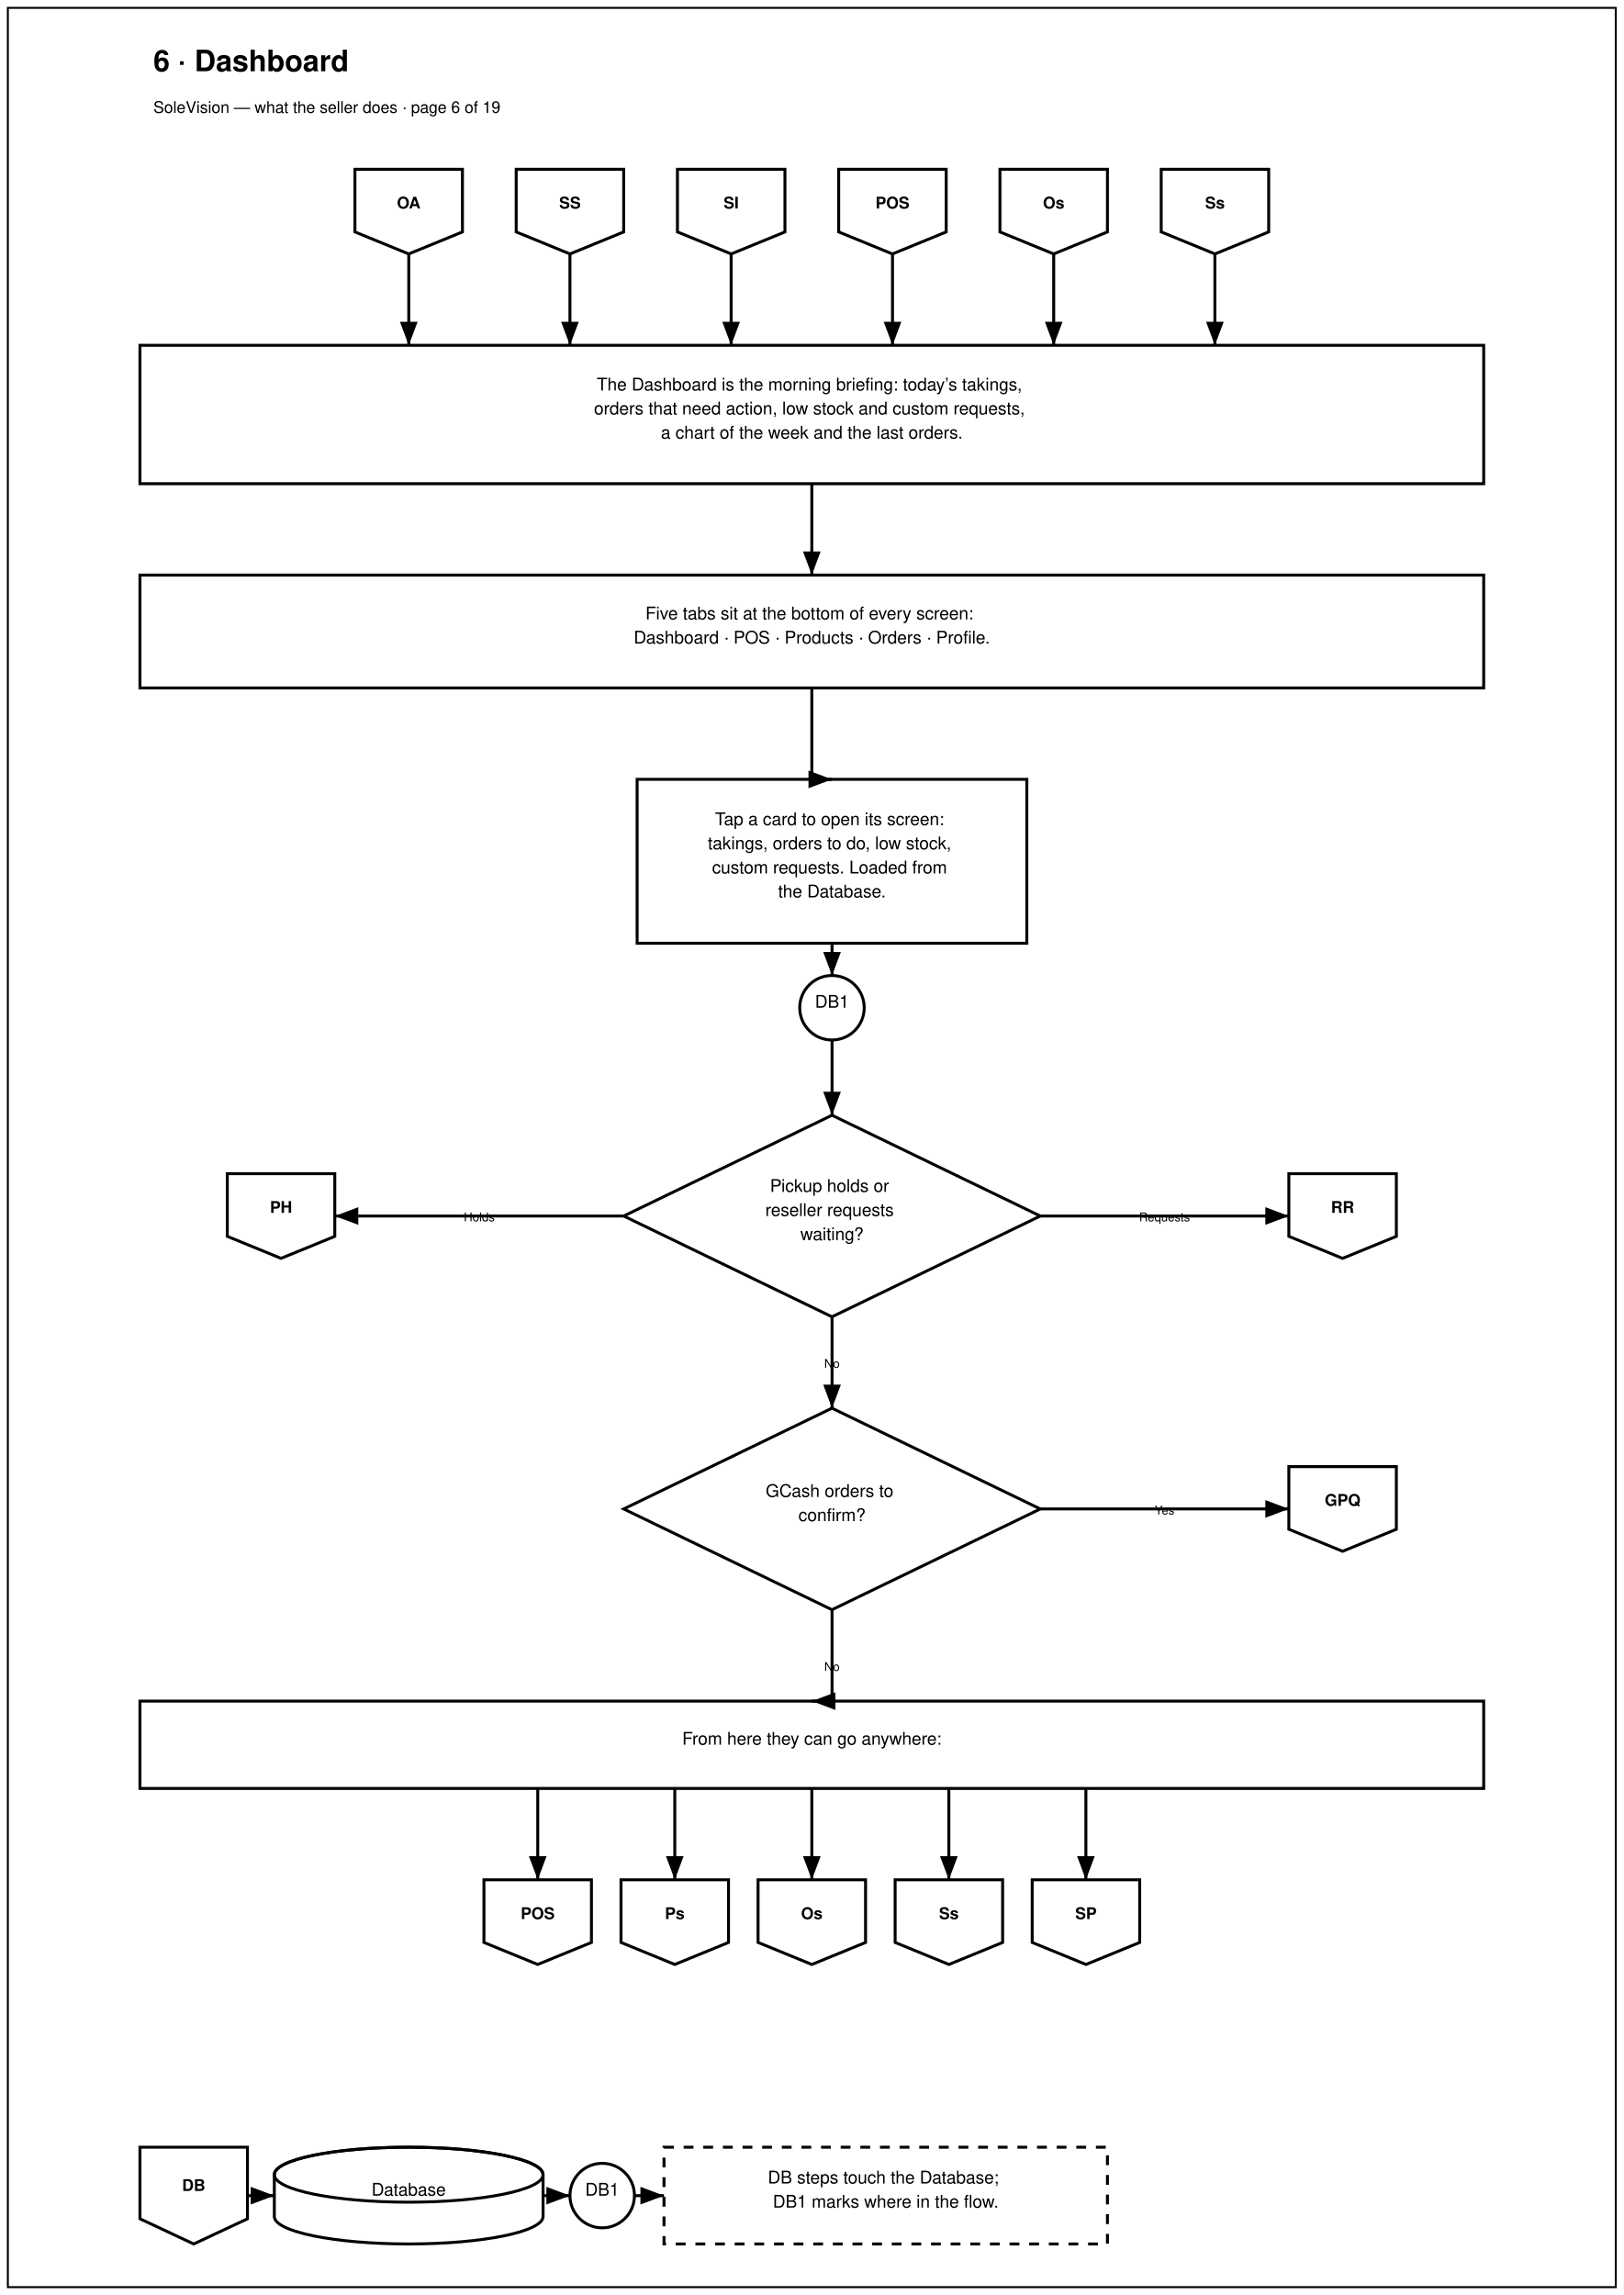
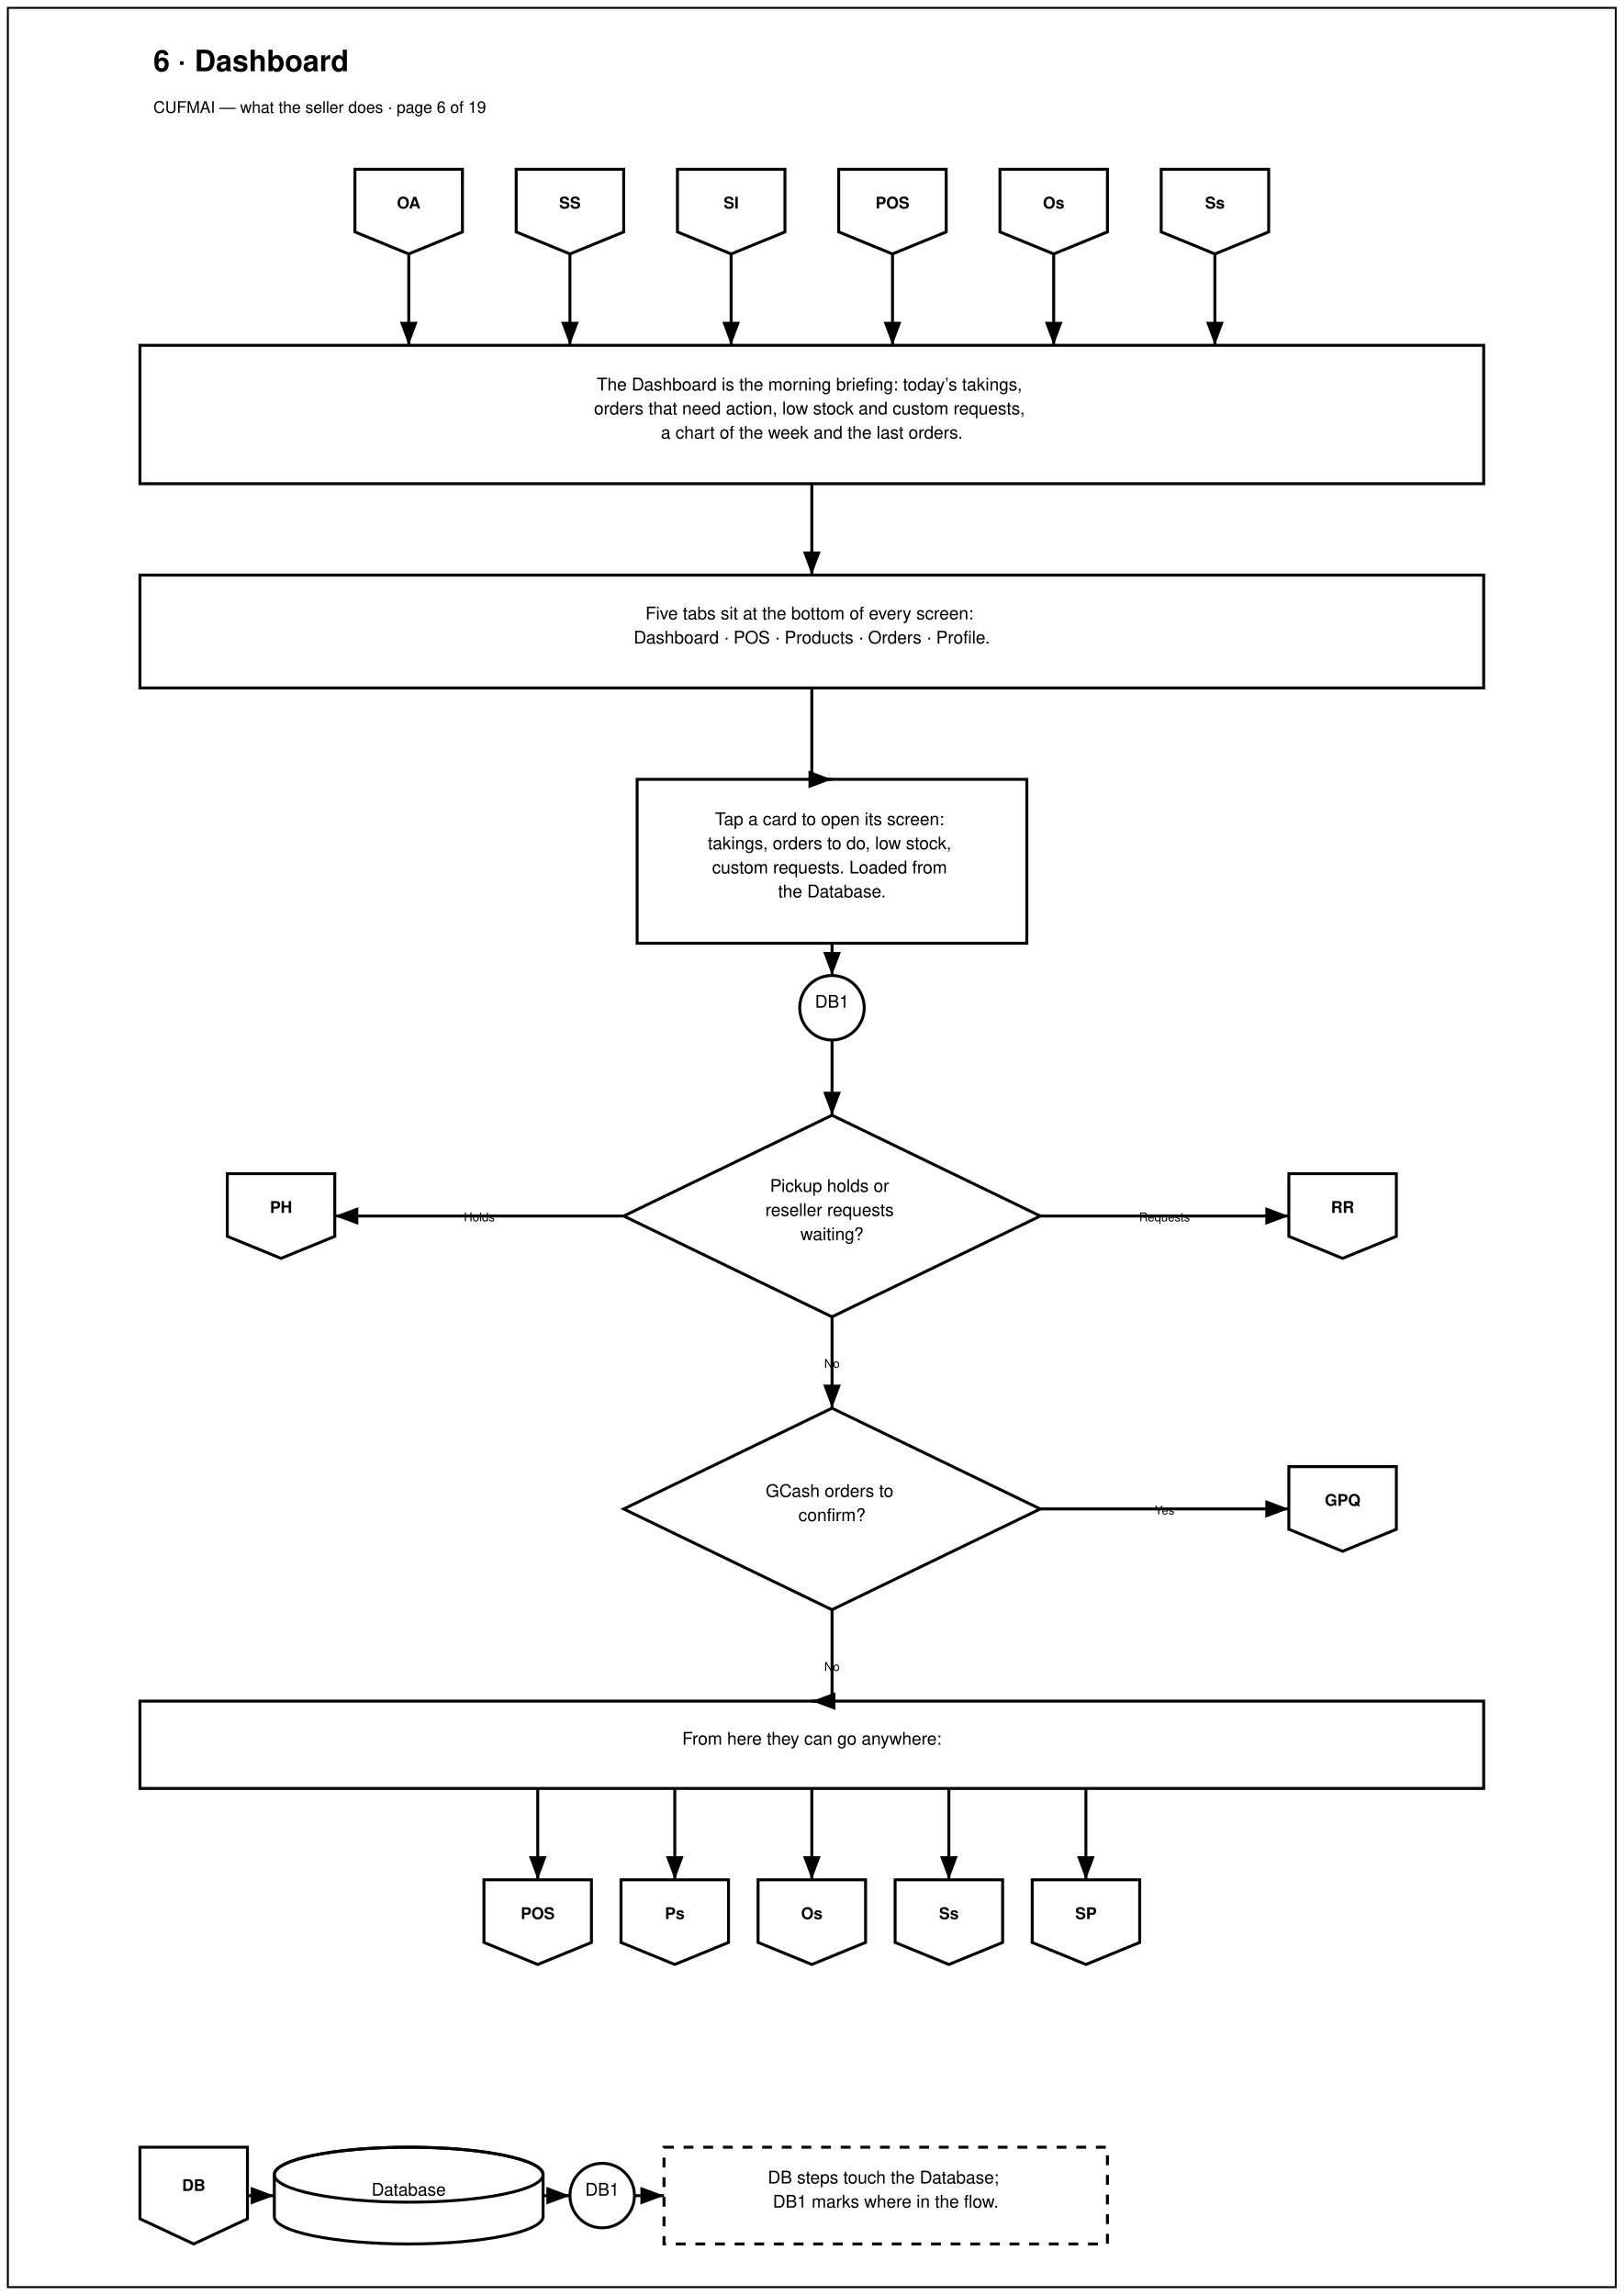
<svg xmlns="http://www.w3.org/2000/svg" width="827" height="1169" viewBox="0 0 827 1169">
  <rect x="0" y="0" width="827" height="1169" fill="#FFFFFF" />
  <defs>
    <marker id="arrow" markerWidth="10" markerHeight="10" refX="8" refY="3" orient="auto" markerUnits="strokeWidth">
      <path d="M0,0 L8,3 L0,6 z" fill="#000000" />
    </marker>
  </defs>
  <rect x="4" y="4" width="819" height="1161" fill="none" stroke="#000000" stroke-width="1" />
  <text font-family="Helvetica, Arial, sans-serif" font-size="15.058" font-weight="bold" fill="#000000" text-anchor="start">
    <tspan x="78.126" y="36.3">6 · Dashboard</tspan>
  </text>
  <text font-family="Helvetica, Arial, sans-serif" font-size="8.213" fill="#000000" text-anchor="start">
-     <tspan x="78.126" y="57.5">SoleVision — what the seller does · page 6 of 19</tspan>
+     <tspan x="78.126" y="57.5">CUFMAI — what the seller does · page 6 of 19</tspan>
  </text>
  <polyline points="208.2,129.3 208.2,175.9 208.2,175.9" fill="none" stroke="#000000" stroke-width="1.5" marker-end="url(#arrow)" />
  <polyline points="290.3,129.3 290.3,175.9" fill="none" stroke="#000000" stroke-width="1.5" marker-end="url(#arrow)" />
  <polyline points="372.4,129.3 372.4,175.9 372.4,175.9" fill="none" stroke="#000000" stroke-width="1.5" marker-end="url(#arrow)" />
  <polyline points="454.6,129.3 454.6,175.9 454.6,175.9" fill="none" stroke="#000000" stroke-width="1.5" marker-end="url(#arrow)" />
  <polyline points="536.7,129.3 536.7,175.9 536.7,175.9" fill="none" stroke="#000000" stroke-width="1.5" marker-end="url(#arrow)" />
  <polyline points="618.8,129.3 618.8,175.9" fill="none" stroke="#000000" stroke-width="1.5" marker-end="url(#arrow)" />
  <polyline points="413.5,246.4 413.5,292.9" fill="none" stroke="#000000" stroke-width="1.5" marker-end="url(#arrow)" />
  <polyline points="413.5,350.4 413.5,397.0 423.8,397.0" fill="none" stroke="#000000" stroke-width="1.5" marker-end="url(#arrow)" />
  <polyline points="423.8,480.5 423.8,496.9 423.8,496.9" fill="none" stroke="#000000" stroke-width="1.5" marker-end="url(#arrow)" />
  <polyline points="423.8,529.7 423.8,568.1" fill="none" stroke="#000000" stroke-width="1.5" marker-end="url(#arrow)" />
  <polyline points="317.7,619.4 170.5,619.4" fill="none" stroke="#000000" stroke-width="1.5" marker-end="url(#arrow)" />
  <polyline points="529.9,619.4 656.5,619.4" fill="none" stroke="#000000" stroke-width="1.5" marker-end="url(#arrow)" />
  <polyline points="423.8,670.7 423.8,717.3" fill="none" stroke="#000000" stroke-width="1.5" marker-end="url(#arrow)" />
  <polyline points="529.9,768.6 656.5,768.6" fill="none" stroke="#000000" stroke-width="1.5" marker-end="url(#arrow)" />
  <polyline points="423.8,819.9 423.8,866.5 413.5,866.5" fill="none" stroke="#000000" stroke-width="1.5" marker-end="url(#arrow)" />
  <polyline points="273.9,911.0 273.9,957.5" fill="none" stroke="#000000" stroke-width="1.5" marker-end="url(#arrow)" />
  <polyline points="343.7,911.0 343.7,957.5" fill="none" stroke="#000000" stroke-width="1.5" marker-end="url(#arrow)" />
  <polyline points="413.5,911.0 413.5,957.5" fill="none" stroke="#000000" stroke-width="1.5" marker-end="url(#arrow)" />
  <polyline points="483.3,911.0 483.3,957.5" fill="none" stroke="#000000" stroke-width="1.5" marker-end="url(#arrow)" />
  <polyline points="553.1,911.0 553.1,957.5" fill="none" stroke="#000000" stroke-width="1.5" marker-end="url(#arrow)" />
  <polyline points="126.0,1118.4 139.7,1118.4" fill="none" stroke="#000000" stroke-width="1.5" marker-end="url(#arrow)" />
  <polyline points="276.6,1118.4 290.3,1118.4 290.3,1118.4" fill="none" stroke="#000000" stroke-width="1.5" marker-end="url(#arrow)" />
  <polyline points="323.2,1118.4 338.2,1118.4 338.2,1118.4" fill="none" stroke="#000000" stroke-width="1.5" marker-end="url(#arrow)" />
  <text font-family="Helvetica, Arial, sans-serif" font-size="6.16" fill="#000000" text-anchor="middle">
    <tspan x="244.102" y="622.1">Holds</tspan>
  </text>
  <text font-family="Helvetica, Arial, sans-serif" font-size="6.16" fill="#000000" text-anchor="middle">
    <tspan x="593.165" y="622.1">Requests</tspan>
  </text>
  <text font-family="Helvetica, Arial, sans-serif" font-size="6.16" fill="#000000" text-anchor="middle">
    <tspan x="423.767" y="696.7">No</tspan>
  </text>
  <text font-family="Helvetica, Arial, sans-serif" font-size="6.16" fill="#000000" text-anchor="middle">
    <tspan x="593.165" y="771.4">Yes</tspan>
  </text>
  <text font-family="Helvetica, Arial, sans-serif" font-size="6.16" fill="#000000" text-anchor="middle">
    <tspan x="423.767" y="851.1">No</tspan>
  </text>
  <polygon points="180.792,86.23 235.547,86.23 235.547,118.139 208.169,129.35 180.792,118.139" fill="none" stroke="#000000" stroke-width="1.5" />
  <text font-family="Helvetica, Arial, sans-serif" font-size="8.213" font-weight="bold" fill="#000000" text-anchor="middle">
    <tspan x="208.169" y="106.2">OA</tspan>
  </text>
  <polygon points="262.924,86.23 317.679,86.23 317.679,118.139 290.301,129.35 262.924,118.139" fill="none" stroke="#000000" stroke-width="1.5" />
  <text font-family="Helvetica, Arial, sans-serif" font-size="8.213" font-weight="bold" fill="#000000" text-anchor="middle">
    <tspan x="290.301" y="106.2">SS</tspan>
  </text>
  <polygon points="345.056,86.23 399.811,86.23 399.811,118.139 372.434,129.35 345.056,118.139" fill="none" stroke="#000000" stroke-width="1.5" />
  <text font-family="Helvetica, Arial, sans-serif" font-size="8.213" font-weight="bold" fill="#000000" text-anchor="middle">
    <tspan x="372.434" y="106.2">SI</tspan>
  </text>
  <polygon points="427.189,86.23 481.944,86.23 481.944,118.139 454.566,129.35 427.189,118.139" fill="none" stroke="#000000" stroke-width="1.5" />
  <text font-family="Helvetica, Arial, sans-serif" font-size="8.213" font-weight="bold" fill="#000000" text-anchor="middle">
    <tspan x="454.566" y="106.2">POS</tspan>
  </text>
  <polygon points="509.321,86.23 564.076,86.23 564.076,118.139 536.699,129.35 509.321,118.139" fill="none" stroke="#000000" stroke-width="1.5" />
  <text font-family="Helvetica, Arial, sans-serif" font-size="8.213" font-weight="bold" fill="#000000" text-anchor="middle">
    <tspan x="536.699" y="106.2">Os</tspan>
  </text>
  <polygon points="591.453,86.23 646.208,86.23 646.208,118.139 618.831,129.35 591.453,118.139" fill="none" stroke="#000000" stroke-width="1.5" />
  <text font-family="Helvetica, Arial, sans-serif" font-size="8.213" font-weight="bold" fill="#000000" text-anchor="middle">
    <tspan x="618.831" y="106.2">Ss</tspan>
  </text>
  <rect x="71.282" y="175.892" width="684.436" height="70.497" rx="0" fill="none" stroke="#000000" stroke-width="1.5" />
  <text font-family="Helvetica, Arial, sans-serif" font-size="8.898" fill="#000000" text-anchor="middle">
    <tspan x="413.5" y="198.9">The Dashboard is the morning briefing: today’s takings,</tspan>
    <tspan x="413.5" y="211.1">orders that need action, low stock and custom requests,</tspan>
    <tspan x="413.5" y="223.4">a chart of the week and the last orders.</tspan>
  </text>
  <rect x="71.282" y="292.93" width="684.436" height="57.493" rx="0" fill="none" stroke="#000000" stroke-width="1.5" />
  <text font-family="Helvetica, Arial, sans-serif" font-size="8.898" fill="#000000" text-anchor="middle">
    <tspan x="413.5" y="315.5">Five tabs sit at the bottom of every screen:</tspan>
    <tspan x="413.5" y="327.8">Dashboard · POS · Products · Orders · Profile.</tspan>
  </text>
  <rect x="324.523" y="396.964" width="198.487" height="83.501" rx="0" fill="none" stroke="#000000" stroke-width="1.5" />
  <text font-family="Helvetica, Arial, sans-serif" font-size="8.898" fill="#000000" text-anchor="middle">
    <tspan x="423.767" y="420.3">Tap a card to open its screen:</tspan>
    <tspan x="423.767" y="432.6">takings, orders to do, low stock,</tspan>
    <tspan x="423.767" y="444.9">custom requests. Loaded from</tspan>
    <tspan x="423.767" y="457.1">the Database.</tspan>
  </text>
  <circle cx="423.767" cy="513.319" r="16.426" fill="none" stroke="#000000" stroke-width="1.5" />
  <text font-family="Helvetica, Arial, sans-serif" font-size="8.898" fill="#000000" text-anchor="middle">
    <tspan x="423.767" y="513.3">DB1</tspan>
  </text>
  <polygon points="423.767,568.074 529.854,619.406 423.767,670.739 317.679,619.406" fill="none" stroke="#000000" stroke-width="1.5" />
  <text font-family="Helvetica, Arial, sans-serif" font-size="8.898" fill="#000000" text-anchor="middle">
    <tspan x="423.767" y="607.1">Pickup holds or</tspan>
    <tspan x="423.767" y="619.4">reseller requests</tspan>
    <tspan x="423.767" y="631.7">waiting?</tspan>
  </text>
  <polygon points="115.77,597.847 170.525,597.847 170.525,629.755 143.148,640.966 115.77,629.755" fill="none" stroke="#000000" stroke-width="1.5" />
  <text font-family="Helvetica, Arial, sans-serif" font-size="8.213" font-weight="bold" fill="#000000" text-anchor="middle">
    <tspan x="143.148" y="617.8">PH</tspan>
  </text>
  <polygon points="656.475,597.847 711.23,597.847 711.23,629.755 683.852,640.966 656.475,629.755" fill="none" stroke="#000000" stroke-width="1.5" />
  <text font-family="Helvetica, Arial, sans-serif" font-size="8.213" font-weight="bold" fill="#000000" text-anchor="middle">
    <tspan x="683.852" y="617.8">RR</tspan>
  </text>
  <polygon points="423.767,717.281 529.854,768.613 423.767,819.946 317.679,768.613" fill="none" stroke="#000000" stroke-width="1.5" />
  <text font-family="Helvetica, Arial, sans-serif" font-size="8.898" fill="#000000" text-anchor="middle">
    <tspan x="423.767" y="762.5">GCash orders to</tspan>
    <tspan x="423.767" y="774.8">confirm?</tspan>
  </text>
  <polygon points="656.475,747.054 711.23,747.054 711.23,778.962 683.852,790.173 656.475,778.962" fill="none" stroke="#000000" stroke-width="1.5" />
  <text font-family="Helvetica, Arial, sans-serif" font-size="8.213" font-weight="bold" fill="#000000" text-anchor="middle">
    <tspan x="683.852" y="767.0">GPQ</tspan>
  </text>
  <rect x="71.282" y="866.488" width="684.436" height="44.488" rx="0" fill="none" stroke="#000000" stroke-width="1.5" />
  <text font-family="Helvetica, Arial, sans-serif" font-size="8.898" fill="#000000" text-anchor="middle">
    <tspan x="413.5" y="888.7">From here they can go anywhere:</tspan>
  </text>
  <polygon points="246.498,957.518 301.252,957.518 301.252,989.426 273.875,1000.637 246.498,989.426" fill="none" stroke="#000000" stroke-width="1.5" />
  <text font-family="Helvetica, Arial, sans-serif" font-size="8.213" font-weight="bold" fill="#000000" text-anchor="middle">
    <tspan x="273.875" y="977.5">POS</tspan>
  </text>
  <polygon points="316.31,957.518 371.065,957.518 371.065,989.426 343.688,1000.637 316.31,989.426" fill="none" stroke="#000000" stroke-width="1.5" />
  <text font-family="Helvetica, Arial, sans-serif" font-size="8.213" font-weight="bold" fill="#000000" text-anchor="middle">
    <tspan x="343.688" y="977.5">Ps</tspan>
  </text>
  <polygon points="386.123,957.518 440.877,957.518 440.877,989.426 413.5,1000.637 386.123,989.426" fill="none" stroke="#000000" stroke-width="1.5" />
  <text font-family="Helvetica, Arial, sans-serif" font-size="8.213" font-weight="bold" fill="#000000" text-anchor="middle">
    <tspan x="413.5" y="977.5">Os</tspan>
  </text>
  <polygon points="455.935,957.518 510.69,957.518 510.69,989.426 483.312,1000.637 455.935,989.426" fill="none" stroke="#000000" stroke-width="1.5" />
  <text font-family="Helvetica, Arial, sans-serif" font-size="8.213" font-weight="bold" fill="#000000" text-anchor="middle">
    <tspan x="483.312" y="977.5">Ss</tspan>
  </text>
  <polygon points="525.748,957.518 580.502,957.518 580.502,989.426 553.125,1000.637 525.748,989.426" fill="none" stroke="#000000" stroke-width="1.5" />
  <text font-family="Helvetica, Arial, sans-serif" font-size="8.213" font-weight="bold" fill="#000000" text-anchor="middle">
    <tspan x="553.125" y="977.5">SP</tspan>
  </text>
  <polygon points="71.282,1093.721 126.037,1093.721 126.037,1130.187 98.659,1143 71.282,1130.187" fill="none" stroke="#000000" stroke-width="1.5" />
  <text font-family="Helvetica, Arial, sans-serif" font-size="8.213" font-weight="bold" fill="#000000" text-anchor="middle">
    <tspan x="98.659" y="1116.0">DB</tspan>
  </text>
  <path d="M139.725,1107.721 L139.725,1129 A68.444,14 0 0,0 276.613,1129 L276.613,1107.721 A68.444,14 0 0,0 139.725,1107.721 Z" fill="none" stroke="#000000" stroke-width="1.5" />
  <ellipse cx="208.169" cy="1107.721" rx="68.444" ry="14" fill="none" stroke="#000000" stroke-width="1.5" />
  <text font-family="Helvetica, Arial, sans-serif" font-size="8.898" fill="#000000" text-anchor="middle">
    <tspan x="208.169" y="1118.4">Database</tspan>
  </text>
  <circle cx="306.728" cy="1118.36" r="16.426" fill="none" stroke="#000000" stroke-width="1.5" />
  <text font-family="Helvetica, Arial, sans-serif" font-size="8.898" fill="#000000" text-anchor="middle">
    <tspan x="306.728" y="1118.4">DB1</tspan>
  </text>
  <rect x="338.212" y="1093.721" width="225.864" height="49.279" rx="0" fill="none" stroke="#000000" stroke-width="1.5" stroke-dasharray="5 5" />
  <text font-family="Helvetica, Arial, sans-serif" font-size="8.898" fill="#000000" text-anchor="middle">
    <tspan x="451.144" y="1112.2">DB steps touch the Database;</tspan>
    <tspan x="451.144" y="1124.5">DB1 marks where in the flow.</tspan>
  </text>
</svg>
